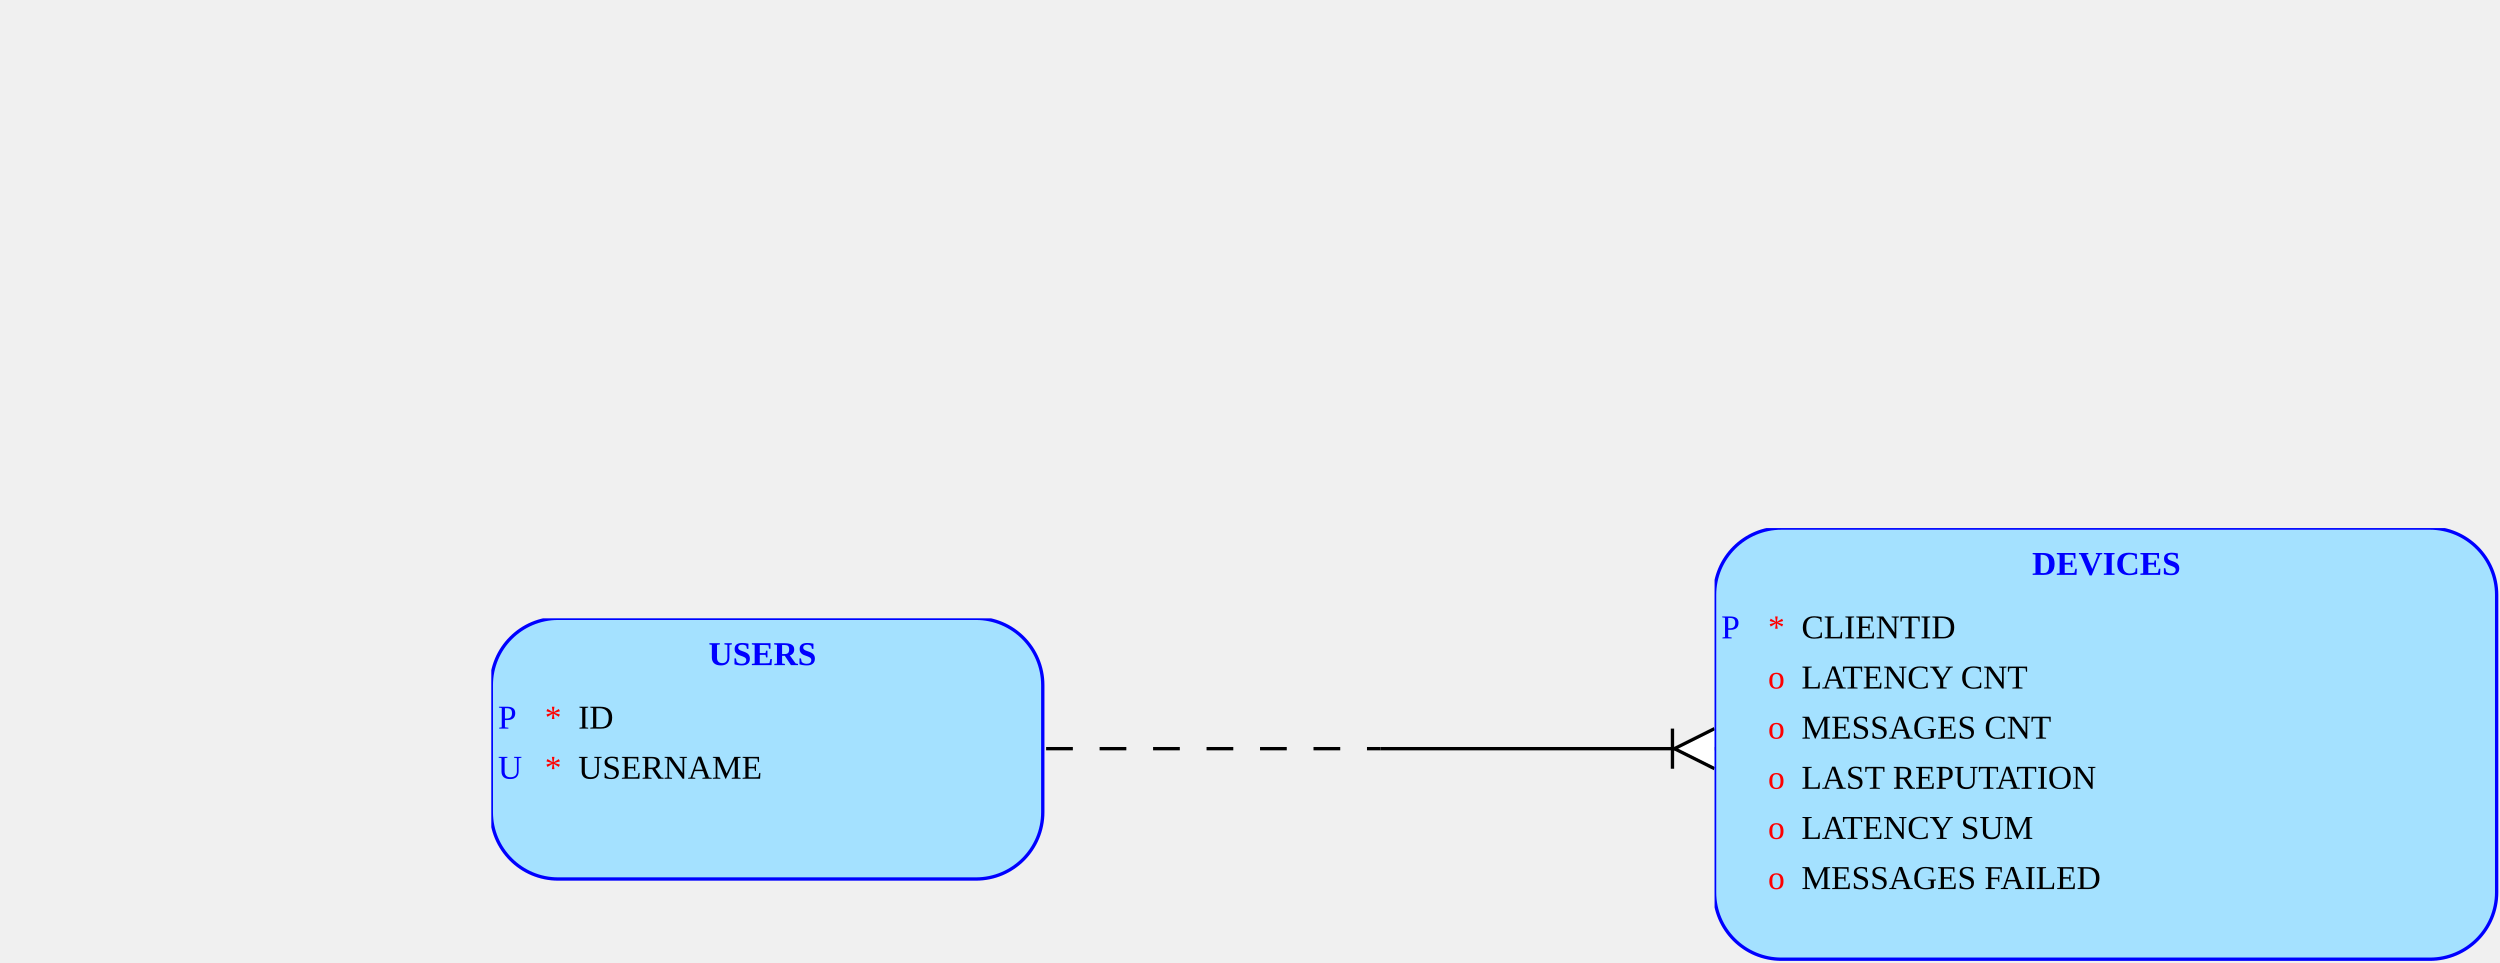
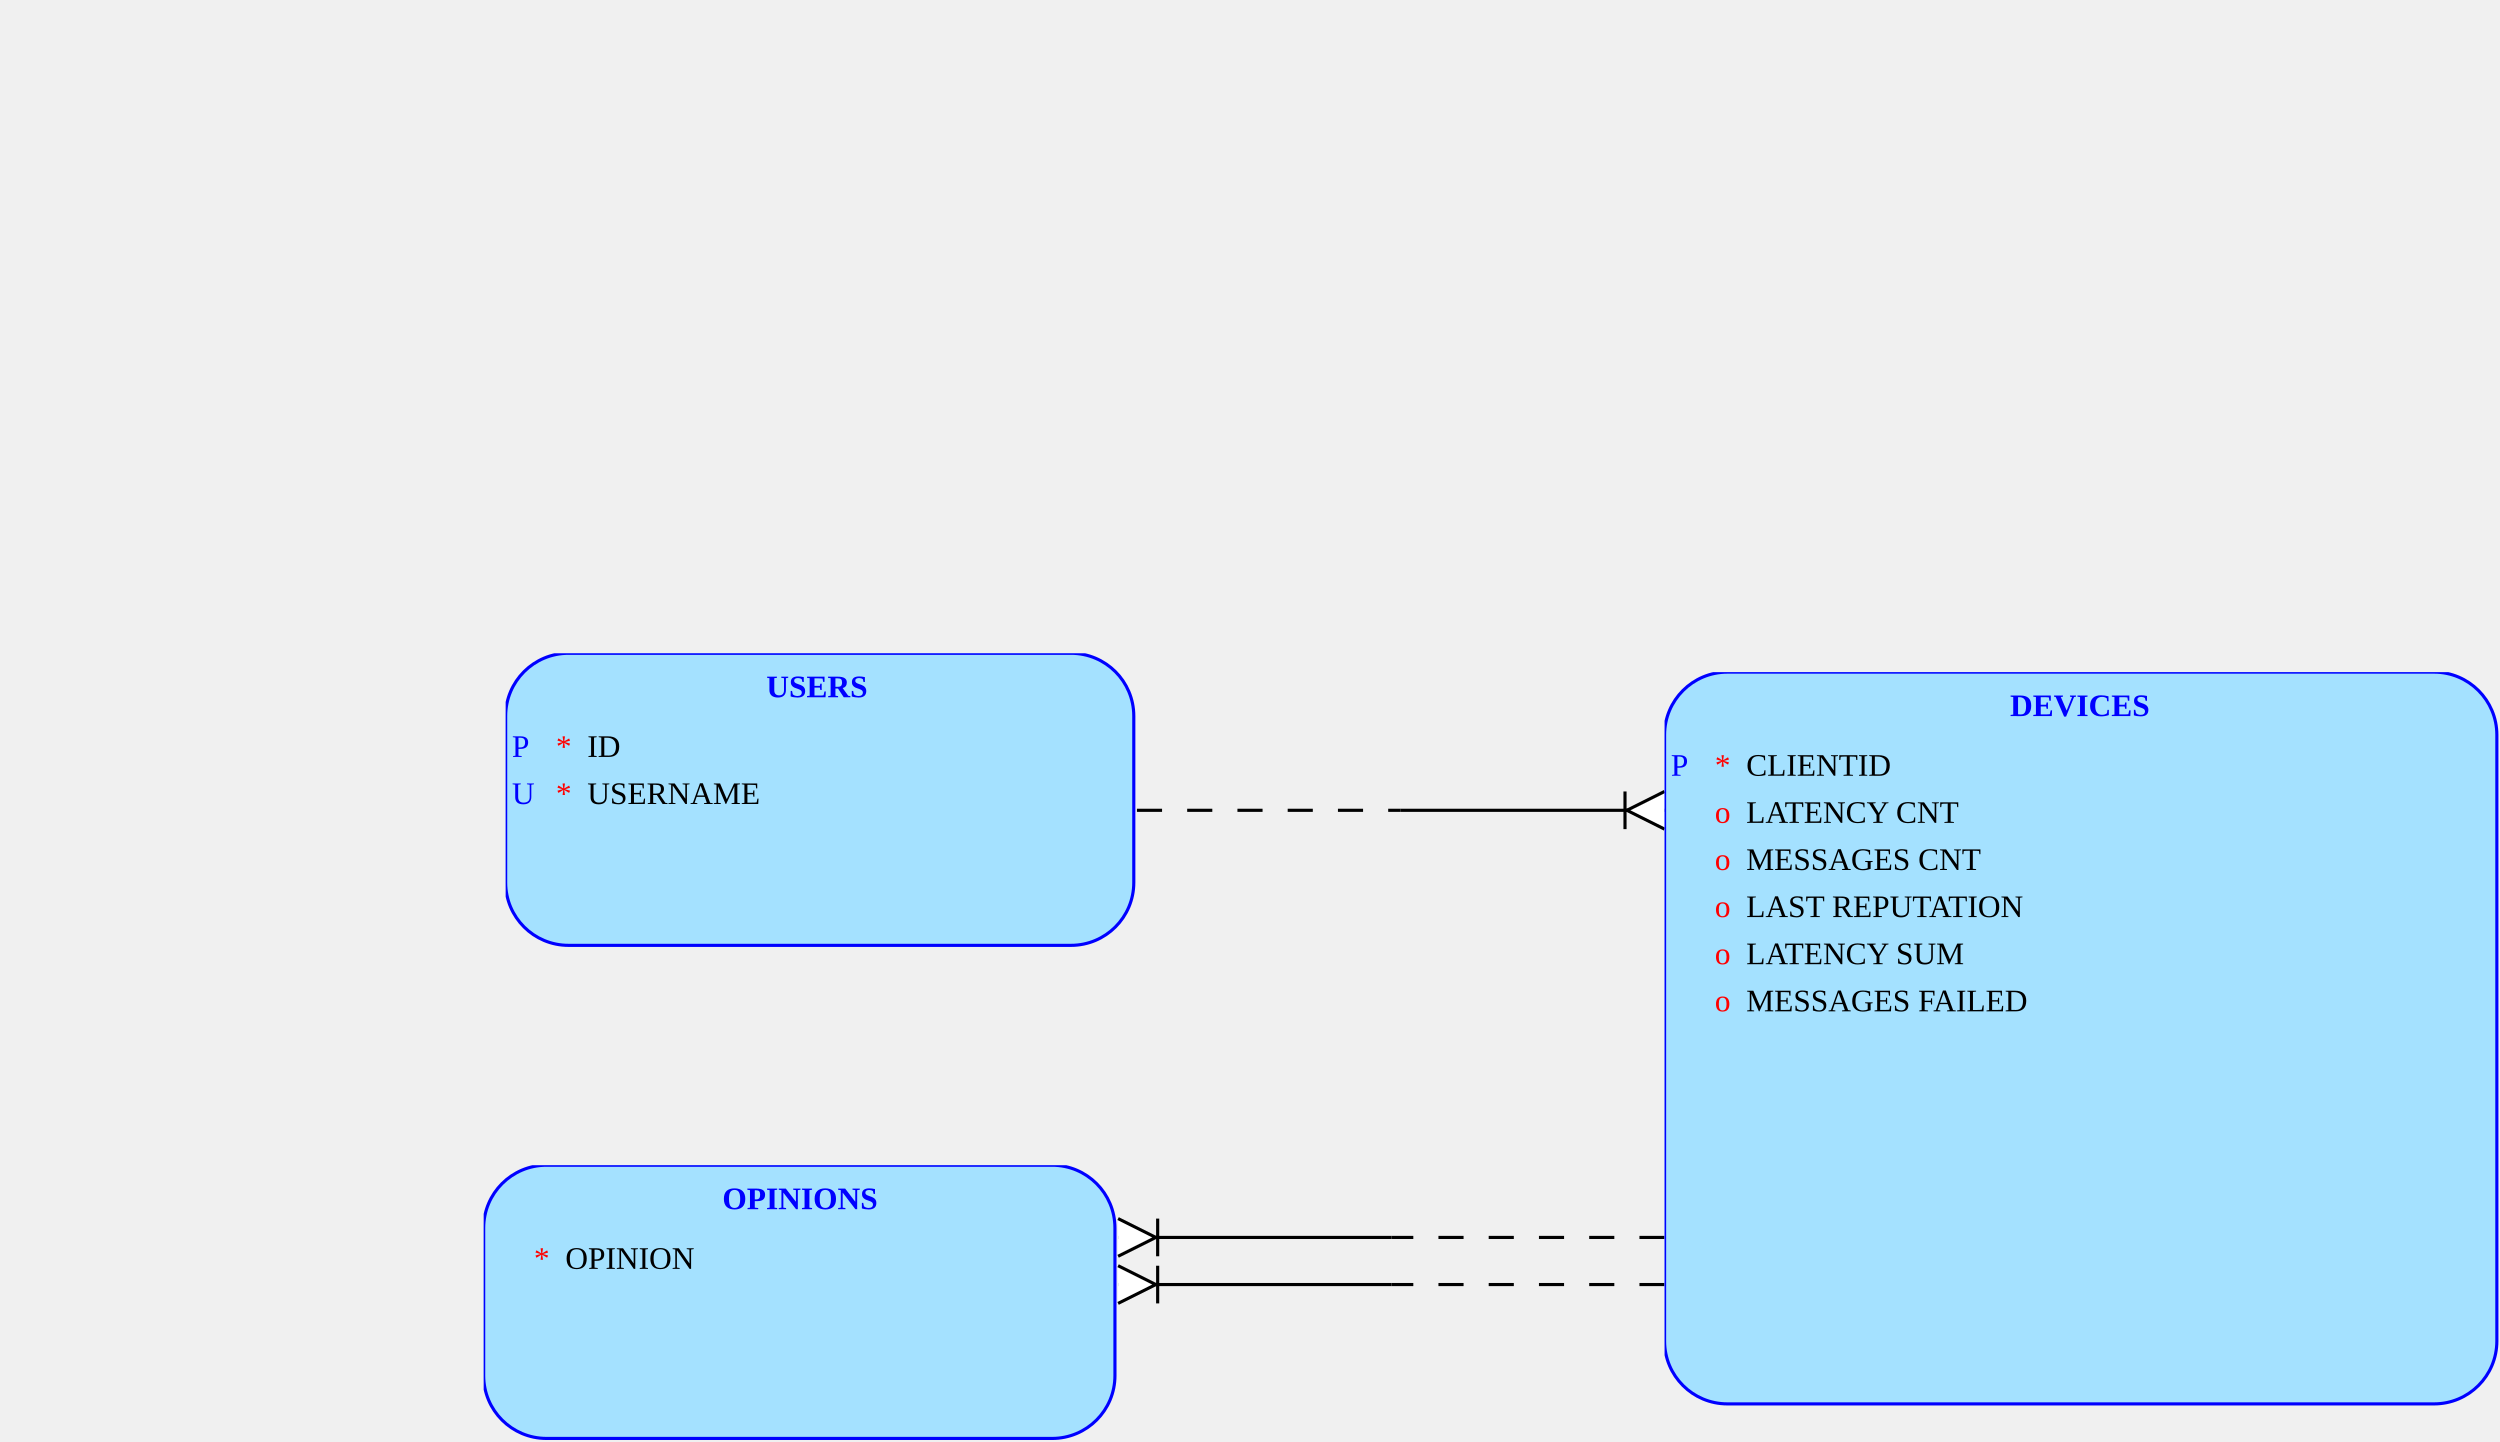
- <svg xmlns="http://www.w3.org/2000/svg" version="1.1" width="748" height="288">
+ <svg xmlns="http://www.w3.org/2000/svg" version="1.1" width="796" height="459">
  <defs id="dmw_defs">
    <svg id="fk_sym" viewBox="0 0 48.665 48.665" style="enable-background:new 0 0 48.665 48.665;">
      <g>
        <path d="M40.332,31.592c-2.377,0-4.515,1-6.033,2.598l-17.737-8.686c0.061-0.406,0.103-0.82,0.103-1.246    c0-0.414-0.04-0.818-0.098-1.215l17.711-8.589c1.519,1.609,3.666,2.619,6.054,2.619c4.603,0,8.333-3.731,8.333-8.333    c0-4.603-3.73-8.333-8.333-8.333s-8.333,3.73-8.333,8.333c0,0.414,0.04,0.817,0.098,1.215l-17.709,8.589    c-1.519-1.609-3.666-2.619-6.054-2.619C3.73,15.925,0,19.656,0,24.258c0,4.603,3.73,8.333,8.333,8.333    c2.377,0,4.515-1,6.033-2.596l17.736,8.685c-0.062,0.406-0.104,0.82-0.104,1.245c0,4.604,3.73,8.333,8.333,8.333    s8.333-3.729,8.333-8.333C48.665,35.322,44.935,31.592,40.332,31.592z" fill="#13bf3b" />
      </g>
    </svg>
    <svg id="pk_sym" viewBox="0 0 480.509 480.509" style="enable-background:new 0 0 480.509 480.509;">
      <g>
        <path d="M418.119,331.046c4.094,4.374,7.766,8.186,10.996,11.416c3.237,3.238,6.714,6.376,10.427,9.422   c3.71,3.042,6.427,4.568,8.135,4.568c3.241,0,9.517-4.661,18.843-13.99c9.328-9.321,13.989-15.604,13.989-18.842   c0-1.523-2.714-5.421-8.138-11.704c-5.421-6.276-12.364-13.702-20.838-22.271c-8.473-8.565-16.703-16.744-24.694-24.55   c-8.001-7.81-15.8-15.373-23.417-22.703c-7.611-7.327-11.992-11.56-13.135-12.703c-1.902-1.902-4.093-2.853-6.563-2.853   c-3.237,0-9.521,4.661-18.843,13.988c-9.328,9.322-13.989,15.605-13.989,18.843c0,1.711,1.522,4.421,4.568,8.138   c3.046,3.71,6.188,7.187,9.421,10.424c3.23,3.23,7.047,6.899,11.42,10.992c4.377,4.093,6.848,6.423,7.423,6.995l-27.408,27.404   L254.954,222.268c24.94-33.498,37.408-68.236,37.408-104.211c0-31.024-9.761-56.293-29.263-75.801   c-19.512-19.511-44.778-29.265-75.805-29.265c-30.454,0-60.244,9.042-89.363,27.119c-29.121,18.083-52.727,41.686-70.808,70.808   C9.042,140.038,0,169.828,0,200.28c0,31.029,9.753,56.286,29.265,75.803c19.511,19.517,44.777,29.27,75.801,29.27   c35.976,0,70.71-12.467,104.212-37.407l191.574,191.579c5.332,5.328,11.796,7.994,19.417,7.994c7.991,0,15.704-3.72,23.12-11.14   c7.426-7.426,11.143-15.129,11.143-23.127c0-7.617-2.666-14.092-7.994-19.417l-62.811-62.811l27.405-27.404   C411.699,324.195,414.033,326.666,418.119,331.046z M221.556,161.458c-10.656,10.657-23.601,15.987-38.828,15.987   c-7.996,0-15.896-1.812-23.7-5.43c3.617,7.808,5.426,15.706,5.426,23.7c0,15.229-5.327,28.171-15.987,38.828   c-10.66,10.655-23.606,15.986-38.831,15.986c-15.227,0-28.168-5.325-38.828-15.986c-10.657-10.657-15.987-23.599-15.987-38.828   c0-15.227,5.327-28.171,15.987-38.828C81.464,146.23,94.409,140.9,109.636,140.9c7.992,0,15.893,1.809,23.695,5.424   c-3.616-7.804-5.424-15.706-5.424-23.699c0-15.227,5.327-28.171,15.987-38.828c10.66-10.657,23.604-15.987,38.831-15.987   c15.227,0,28.171,5.327,38.828,15.987c10.657,10.66,15.987,23.601,15.987,38.828C237.539,137.852,232.209,150.797,221.556,161.458z   " fill="#ff8345" />
      </g>
    </svg>
    <svg id="uk_sym" viewBox="0 0 490 490" style="enable-background:new 0 0 490 490;">
      <g>
        <polygon points="236.99,11.41 0,246.348 236.99,478.678 236.99,350.609 129.864,245 236.99,139.391  " fill="#0064fb" />
        <polygon points="253.01,478.59 490,243.651 253.01,11.322 253.01,139.391 360.136,245 253.01,350.609  " fill="#0064fb" />
      </g>
    </svg>
    <svg id="link_sym" viewBox="0 0 1000 900" style="enable-background:new 0 0 1000 900;">
      <g>
        <path fill="black" d="M660.224 422.656c6.976 16.192-0.512 35.008-16.768 42.048-16.128 6.976-34.944-0.448-41.984-16.768-8.448-19.776-20.736-37.696-36.224-53.248-64.64-64.64-177.344-64.64-241.92 0l-145.216 145.28c-66.688 66.688-66.688 175.232 0 241.984 66.688 66.688 175.104 66.752 241.92 0l92.8-92.864c12.48-12.48 32.768-12.48 45.248 0s12.48 32.768 0 45.248l-92.8 92.864c-91.648 91.648-240.832 91.52-332.416 0-91.712-91.648-91.712-240.832 0-332.48l145.216-145.28c44.352-44.416 103.424-68.864 166.272-68.864s121.792 24.448 166.208 68.864c21.248 21.312 38.016 45.952 49.664 73.216zM891.136 401.344l-145.216 145.216c-88.768 88.832-243.712 88.832-332.416 0-21.312-21.312-38.080-45.952-49.728-73.216-7.040-16.256 0.448-35.072 16.704-42.048 16.064-6.784 35.008 0.512 41.984 16.768 8.512 19.776 20.8 37.696 36.288 53.248 64.64 64.64 177.344 64.64 241.92 0l145.216-145.216c66.688-66.688 66.688-175.232 0-241.984-66.752-66.624-175.168-66.688-241.92 0l-92.8 92.864c-12.48 12.48-32.768 12.48-45.248 0s-12.48-32.768 0-45.248l92.8-92.864c45.824-45.824 105.984-68.736 166.208-68.736s120.448 22.912 166.272 68.736c91.584 91.648 91.584 240.768-0.064 332.48z" />
      </g>
    </svg>
+     <clipPath clipPathUnits="userSpaceOnUse" id="clipPath2_0_">
+       <rect x="0" y="0" width="202" height="88" />
+     </clipPath>
    <clipPath clipPathUnits="userSpaceOnUse" id="clipPath1_0_">
-       <rect x="0" y="0" width="235" height="130" />
+       <rect x="0" y="0" width="266" height="234" />
    </clipPath>
-     <clipPath clipPathUnits="userSpaceOnUse" id="clipPath2_0_">
-       <rect x="0" y="0" width="166" height="79" />
+     <clipPath clipPathUnits="userSpaceOnUse" id="clipPath3_0_">
+       <rect x="0" y="0" width="201" height="94" />
    </clipPath>
  </defs>
  <g stroke-linecap="butt">
-     <path stroke="rgb(0,0,0)" fill="none" stroke-opacity="1.0" stroke-dasharray="8,8" stroke-width="1" d="M313 224 L413 224" />
-     <path stroke="rgb(0,0,0)" fill="none" stroke-opacity="1.0" stroke-width="1" d="M513 224 L413 224" />
-     <path stroke-dasharray="none" d="M513.0 230.0 L501.0 224.0 L513.0 218.0 M500.4 230.0 L500.4 218.0" fill="white" stroke-width="1" stroke-opacity="1.0" stroke="rgb(0,0,0)" />
+     <path stroke="rgb(0,0,0)" fill="none" stroke-opacity="1.0" stroke-dasharray="8,8" stroke-width="1" d="M530 394 L443 394" />
+     <path stroke="rgb(0,0,0)" fill="none" stroke-opacity="1.0" stroke-width="1" d="M356 394 L443 394" />
+     <path stroke-dasharray="none" d="M356.0 388.0 L368.0 394.0 L356.0 400.0 M368.6 388.0 L368.6 400.0" fill="white" stroke-width="1" stroke-opacity="1.0" stroke="rgb(0,0,0)" />
  </g>
-   <g fill="rgb(164,225,255)" stroke="rgb(0,0,255)" fill-opacity="1.0" stroke-opacity="1.0" clip-path="url(#clipPath1_0_)" transform="translate(513,158)">
-     <rect x="0" y="0" width="234" height="129" rx="20" ry="20" />
-     <text id="1B13E0C7-47CC239DEFC0" x="95" y="14" fill="rgb(0,0,255)" font-weight="bold" fill-opacity="1.0" font-size="10" stroke="none">
-             DEVICES
-         </text>
+   <g stroke-linecap="butt">
+     <path stroke="rgb(0,0,0)" fill="none" stroke-opacity="1.0" stroke-dasharray="8,8" stroke-width="1" d="M530 409 L443 409" />
+     <path stroke="rgb(0,0,0)" fill="none" stroke-opacity="1.0" stroke-width="1" d="M356 409 L443 409" />
+     <path stroke-dasharray="none" d="M356.0 403.0 L368.0 409.0 L356.0 415.0 M368.6 403.0 L368.6 415.0" fill="white" stroke-width="1" stroke-opacity="1.0" stroke="rgb(0,0,0)" />
+   </g>
+   <g stroke-linecap="butt">
+     <path stroke="rgb(0,0,0)" fill="none" stroke-opacity="1.0" stroke-dasharray="8,8" stroke-width="1" d="M362 258 L446 258" />
+     <path stroke="rgb(0,0,0)" fill="none" stroke-opacity="1.0" stroke-width="1" d="M530 258 L446 258" />
+     <path stroke-dasharray="none" d="M530.0 264.0 L518.0 258.0 L530.0 252.0 M517.4 264.0 L517.4 252.0" fill="white" stroke-width="1" stroke-opacity="1.0" stroke="rgb(0,0,0)" />
+   </g>
+   <g fill="rgb(164,225,255)" stroke="rgb(0,0,255)" fill-opacity="1.0" stroke-opacity="1.0" clip-path="url(#clipPath1_0_)" transform="translate(530,214)">
+     <rect x="0" y="0" width="265" height="233" rx="20" ry="20" />
+     <text id="1B13E0C7-47CC239DEFC0" x="110" y="14" fill="rgb(0,0,255)" font-weight="bold" fill-opacity="1.0" font-size="10" stroke="none">
+ DEVICES
+ </text>
    <text x="16" y="33" fill="rgb(255,0,0)" fill-opacity="1.0" font-size="10" stroke="none">
-             *
-         </text>
+ *
+ </text>
    <text x="2" y="33" fill="rgb(0,0,255)" fill-opacity="1.0" font-size="10" stroke="none">
-             P
-         </text>
+ P
+ </text>
    <text x="26" y="33" fill="rgb(0,0,0)" fill-opacity="1.0" font-size="10" stroke="none">
-             CLIENTID
-         </text>
+ CLIENTID
+ </text>
    <text x="16" y="48" fill="rgb(255,0,0)" fill-opacity="1.0" font-size="10" stroke="none">
-             o
-         </text>
+ o
+ </text>
    <text x="26" y="48" fill="rgb(0,0,0)" fill-opacity="1.0" font-size="10" stroke="none">
-             LATENCY CNT
-         </text>
+ LATENCY CNT
+ </text>
    <text x="16" y="63" fill="rgb(255,0,0)" fill-opacity="1.0" font-size="10" stroke="none">
-             o
-         </text>
+ o
+ </text>
    <text x="26" y="63" fill="rgb(0,0,0)" fill-opacity="1.0" font-size="10" stroke="none">
-             MESSAGES CNT
-         </text>
+ MESSAGES CNT
+ </text>
    <text x="16" y="78" fill="rgb(255,0,0)" fill-opacity="1.0" font-size="10" stroke="none">
-             o
-         </text>
+ o
+ </text>
    <text x="26" y="78" fill="rgb(0,0,0)" fill-opacity="1.0" font-size="10" stroke="none">
-             LAST REPUTATION
-         </text>
+ LAST REPUTATION
+ </text>
    <text x="16" y="93" fill="rgb(255,0,0)" fill-opacity="1.0" font-size="10" stroke="none">
-             o
-         </text>
+ o
+ </text>
    <text x="26" y="93" fill="rgb(0,0,0)" fill-opacity="1.0" font-size="10" stroke="none">
-             LATENCY SUM
-         </text>
+ LATENCY SUM
+ </text>
    <text x="16" y="108" fill="rgb(255,0,0)" fill-opacity="1.0" font-size="10" stroke="none">
-             o
-         </text>
+ o
+ </text>
    <text x="26" y="108" fill="rgb(0,0,0)" fill-opacity="1.0" font-size="10" stroke="none">
-             MESSAGES FAILED
-         </text>
+ MESSAGES FAILED
+ </text>
  </g>
-   <g fill="rgb(164,225,255)" stroke="rgb(0,0,255)" fill-opacity="1.0" stroke-opacity="1.0" clip-path="url(#clipPath2_0_)" transform="translate(147,185)">
-     <rect x="0" y="0" width="165" height="78" rx="20" ry="20" />
-     <text id="C91921D3-11136DF4B2E5" x="65" y="14" fill="rgb(0,0,255)" font-weight="bold" fill-opacity="1.0" font-size="10" stroke="none">
-             USERS
-         </text>
+   <g fill="rgb(164,225,255)" stroke="rgb(0,0,255)" fill-opacity="1.0" stroke-opacity="1.0" clip-path="url(#clipPath2_0_)" transform="translate(154,371)">
+     <rect x="0" y="0" width="201" height="87" rx="20" ry="20" />
+     <text id="06A24A7A-2BFECADAEA13" x="76" y="14" fill="rgb(0,0,255)" font-weight="bold" fill-opacity="1.0" font-size="10" stroke="none">
+ OPINIONS
+ </text>
    <text x="16" y="33" fill="rgb(255,0,0)" fill-opacity="1.0" font-size="10" stroke="none">
-             *
-         </text>
+ *
+ </text>
+     <text x="26" y="33" fill="rgb(0,0,0)" fill-opacity="1.0" font-size="10" stroke="none">
+ OPINION
+ </text>
+   </g>
+   <g fill="rgb(164,225,255)" stroke="rgb(0,0,255)" fill-opacity="1.0" stroke-opacity="1.0" clip-path="url(#clipPath3_0_)" transform="translate(161,208)">
+     <rect x="0" y="0" width="200" height="93" rx="20" ry="20" />
+     <text id="C91921D3-11136DF4B2E5" x="83" y="14" fill="rgb(0,0,255)" font-weight="bold" fill-opacity="1.0" font-size="10" stroke="none">
+ USERS
+ </text>
+     <text x="16" y="33" fill="rgb(255,0,0)" fill-opacity="1.0" font-size="10" stroke="none">
+ *
+ </text>
    <text x="2" y="33" fill="rgb(0,0,255)" fill-opacity="1.0" font-size="10" stroke="none">
-             P
-         </text>
+ P
+ </text>
    <text x="26" y="33" fill="rgb(0,0,0)" fill-opacity="1.0" font-size="10" stroke="none">
-             ID
-         </text>
+ ID
+ </text>
    <text x="16" y="48" fill="rgb(255,0,0)" fill-opacity="1.0" font-size="10" stroke="none">
-             *
-         </text>
+ *
+ </text>
    <text x="2" y="48" fill="rgb(0,0,255)" fill-opacity="1.0" font-size="10" stroke="none">
-             U
-         </text>
+ U
+ </text>
    <text x="26" y="48" fill="rgb(0,0,0)" fill-opacity="1.0" font-size="10" stroke="none">
-             USERNAME
-         </text>
+ USERNAME
+ </text>
  </g>
</svg>
